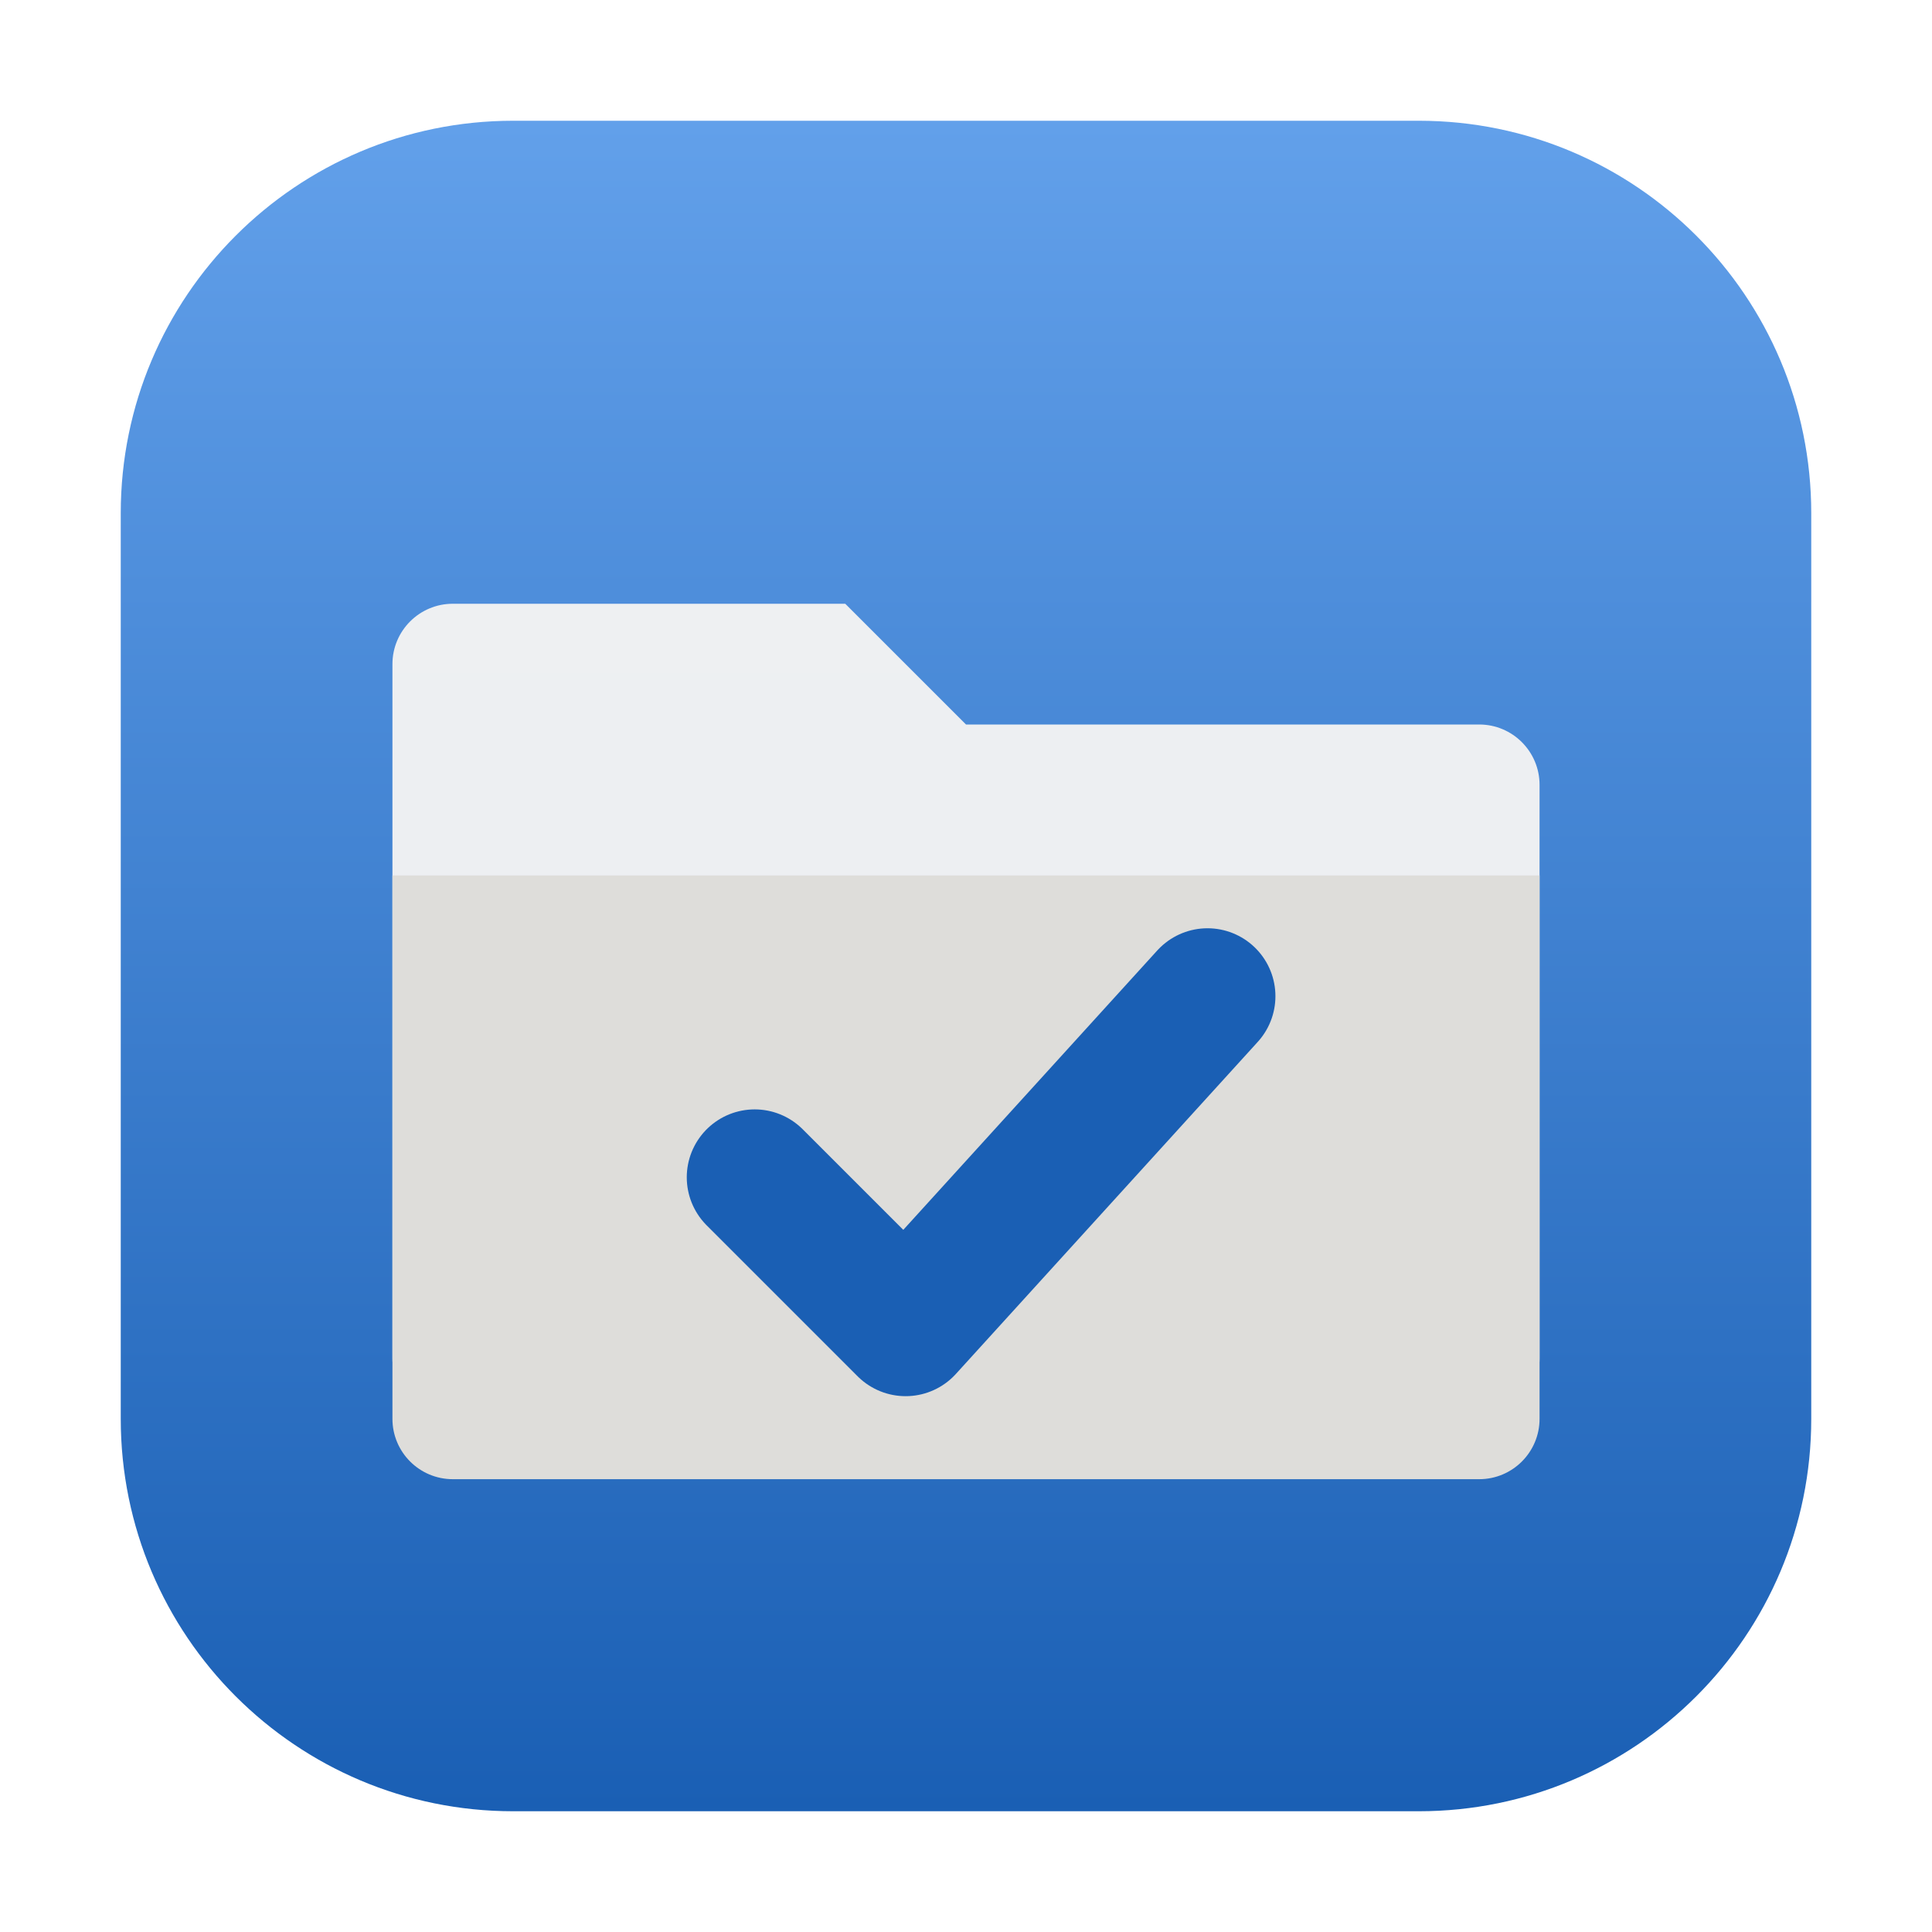
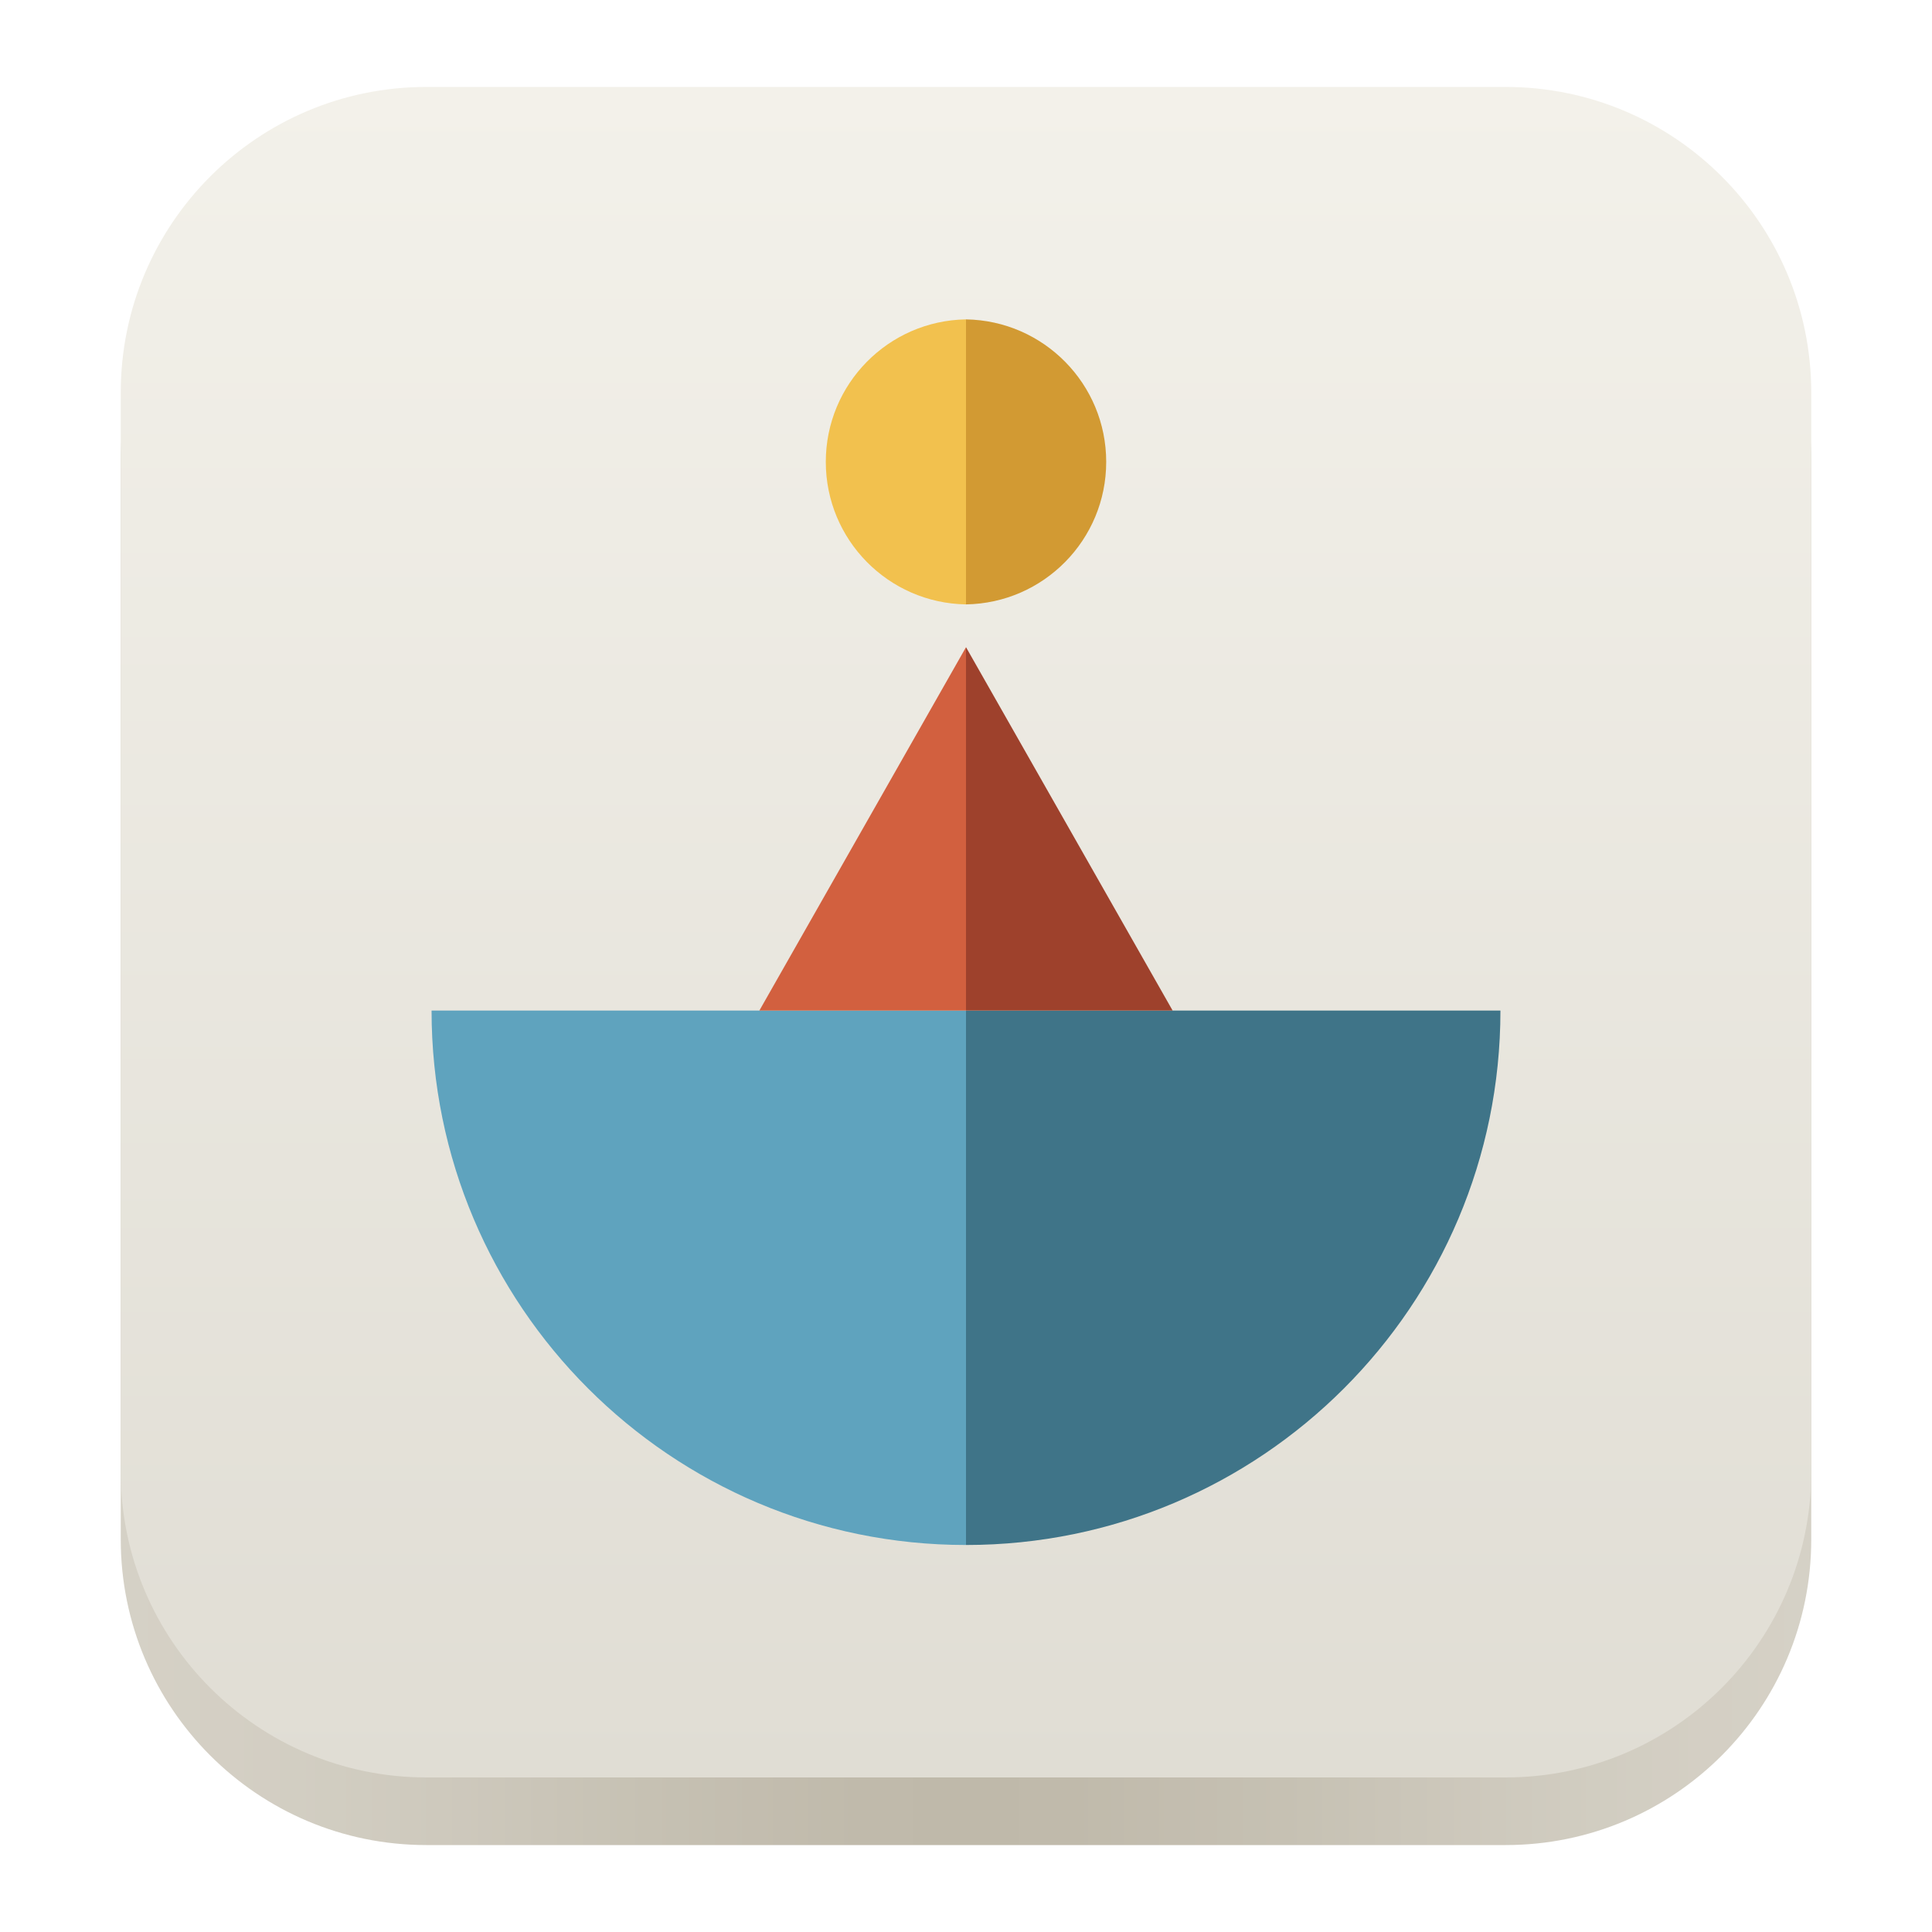
- <svg xmlns="http://www.w3.org/2000/svg" width="128" height="128" viewBox="0 0 128 128">
+ <svg xmlns="http://www.w3.org/2000/svg" width="512" height="512" viewBox="0 0 512 512">
  <defs>
-     <linearGradient id="tile" x1="0" y1="0" x2="0" y2="1">
-       <stop offset="0" stop-color="#62a0ea" />
-       <stop offset="1" stop-color="#1a5fb4" />
+     <linearGradient id="sfumatura-tela" x1="0" y1="0" x2="0" y2="1">
+       <stop offset="0" stop-color="#f3f1ea" />
+       <stop offset="1" stop-color="#e0ddd4" />
+     </linearGradient>
+     <linearGradient id="sfumatura-fianco" x1="0" y1="0" x2="1" y2="0">
+       <stop offset="0" stop-color="#d5d1c6" />
+       <stop offset="0.062" stop-color="#d4cfc4" />
+       <stop offset="0.125" stop-color="#d1cdc1" />
+       <stop offset="0.188" stop-color="#cec9bd" />
+       <stop offset="0.25" stop-color="#cac5b8" />
+       <stop offset="0.312" stop-color="#c6c1b3" />
+       <stop offset="0.375" stop-color="#c3bdaf" />
+       <stop offset="0.438" stop-color="#c0baab" />
+       <stop offset="0.5" stop-color="#bfb9aa" />
+       <stop offset="0.562" stop-color="#c0baab" />
+       <stop offset="0.625" stop-color="#c3bdaf" />
+       <stop offset="0.688" stop-color="#c6c1b3" />
+       <stop offset="0.75" stop-color="#cac5b8" />
+       <stop offset="0.812" stop-color="#cec9bd" />
+       <stop offset="0.875" stop-color="#d1cdc1" />
+       <stop offset="0.938" stop-color="#d4cfc4" />
+       <stop offset="1" stop-color="#d5d1c6" />
    </linearGradient>
  </defs>
-   <rect x="8" y="8" width="112" height="112" rx="26" fill="url(#tile)" />
-   <path d="M30 40 h26 l8 8 h34 a4 4 0 0 1 4 4 v38 a4 4 0 0 1 -4 4 H30 a4 4 0 0 1 -4 -4 V44 a4 4 0 0 1 4 -4 z" fill="#f6f5f4" fill-opacity="0.95" />
-   <path d="M26 58 h76 v36 a4 4 0 0 1 -4 4 H30 a4 4 0 0 1 -4 -4 z" fill="#deddda" />
-   <path d="M50 78 l10 10 l20 -22" fill="none" stroke="#1a5fb4" stroke-width="9" stroke-linecap="round" stroke-linejoin="round" />
+   <path fill="url(#sfumatura-fianco)" d="M 113 40.96 H 399 A 81 81 0 0 1 480 121.96 V 407.96 A 81 81 0 0 1 399 488.96 H 113 A 81 81 0 0 1 32 407.96 V 121.96 A 81 81 0 0 1 113 40.96 Z" />
+   <path fill="url(#sfumatura-tela)" d="M 113 23.04 H 399 A 81 81 0 0 1 480 104.04 V 390.04 A 81 81 0 0 1 399 471.04 H 113 A 81 81 0 0 1 32 390.04 V 104.04 A 81 81 0 0 1 113 23.04 Z" />
+   <path fill="#5FA3BE" d="M 256 267.81 L 114.37 267.81 A 141.63 141.63 0 0 0 256 409.44 Z" />
+   <path fill="#3F7488" d="M 256 267.81 L 256 409.44 A 141.63 141.63 0 0 0 397.63 267.81 Z" />
+   <path fill="#D2603F" d="M 256 171.51 L 256 267.81 L 201.24 267.81 Z" />
+   <path fill="#9E412C" d="M 256 171.51 L 310.76 267.81 L 256 267.81 Z" />
+   <path fill="#F2C14E" d="M 256 84.64 A 37.77 37.77 0 0 0 256 160.17 Z" />
+   <path fill="#D29A33" d="M 256 84.64 A 37.77 37.77 0 0 1 256 160.17 Z" />
</svg>
